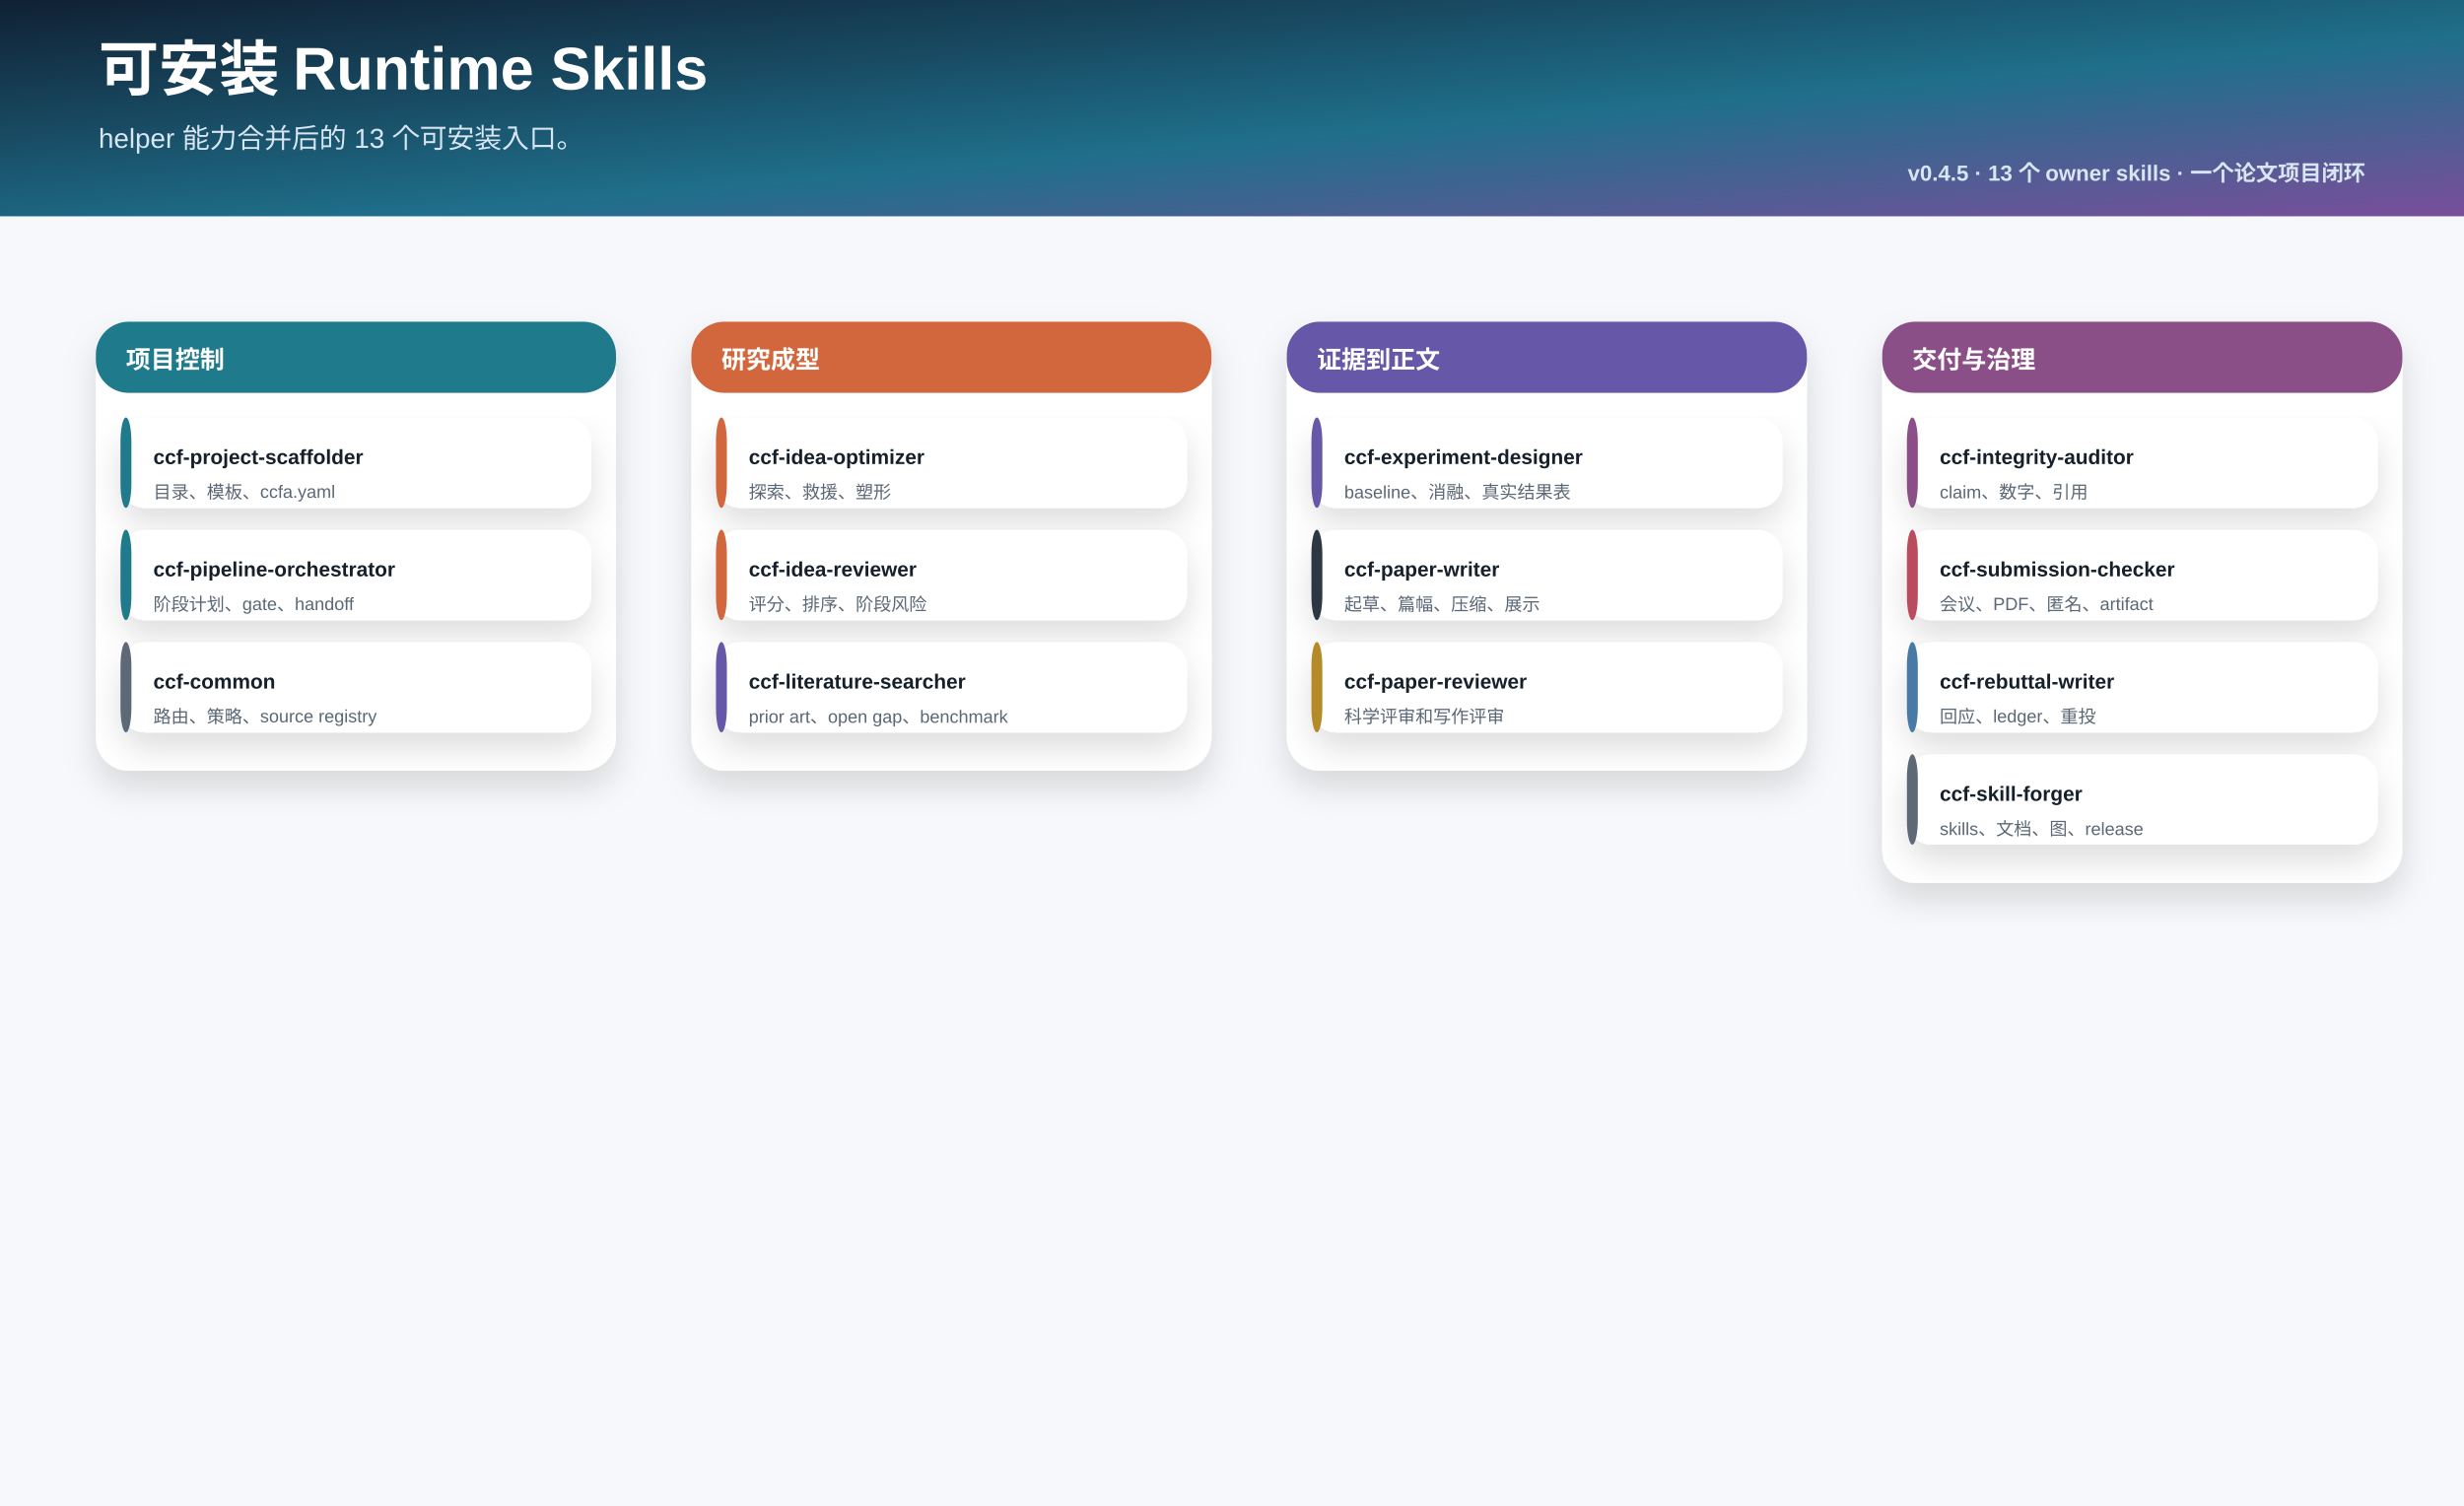
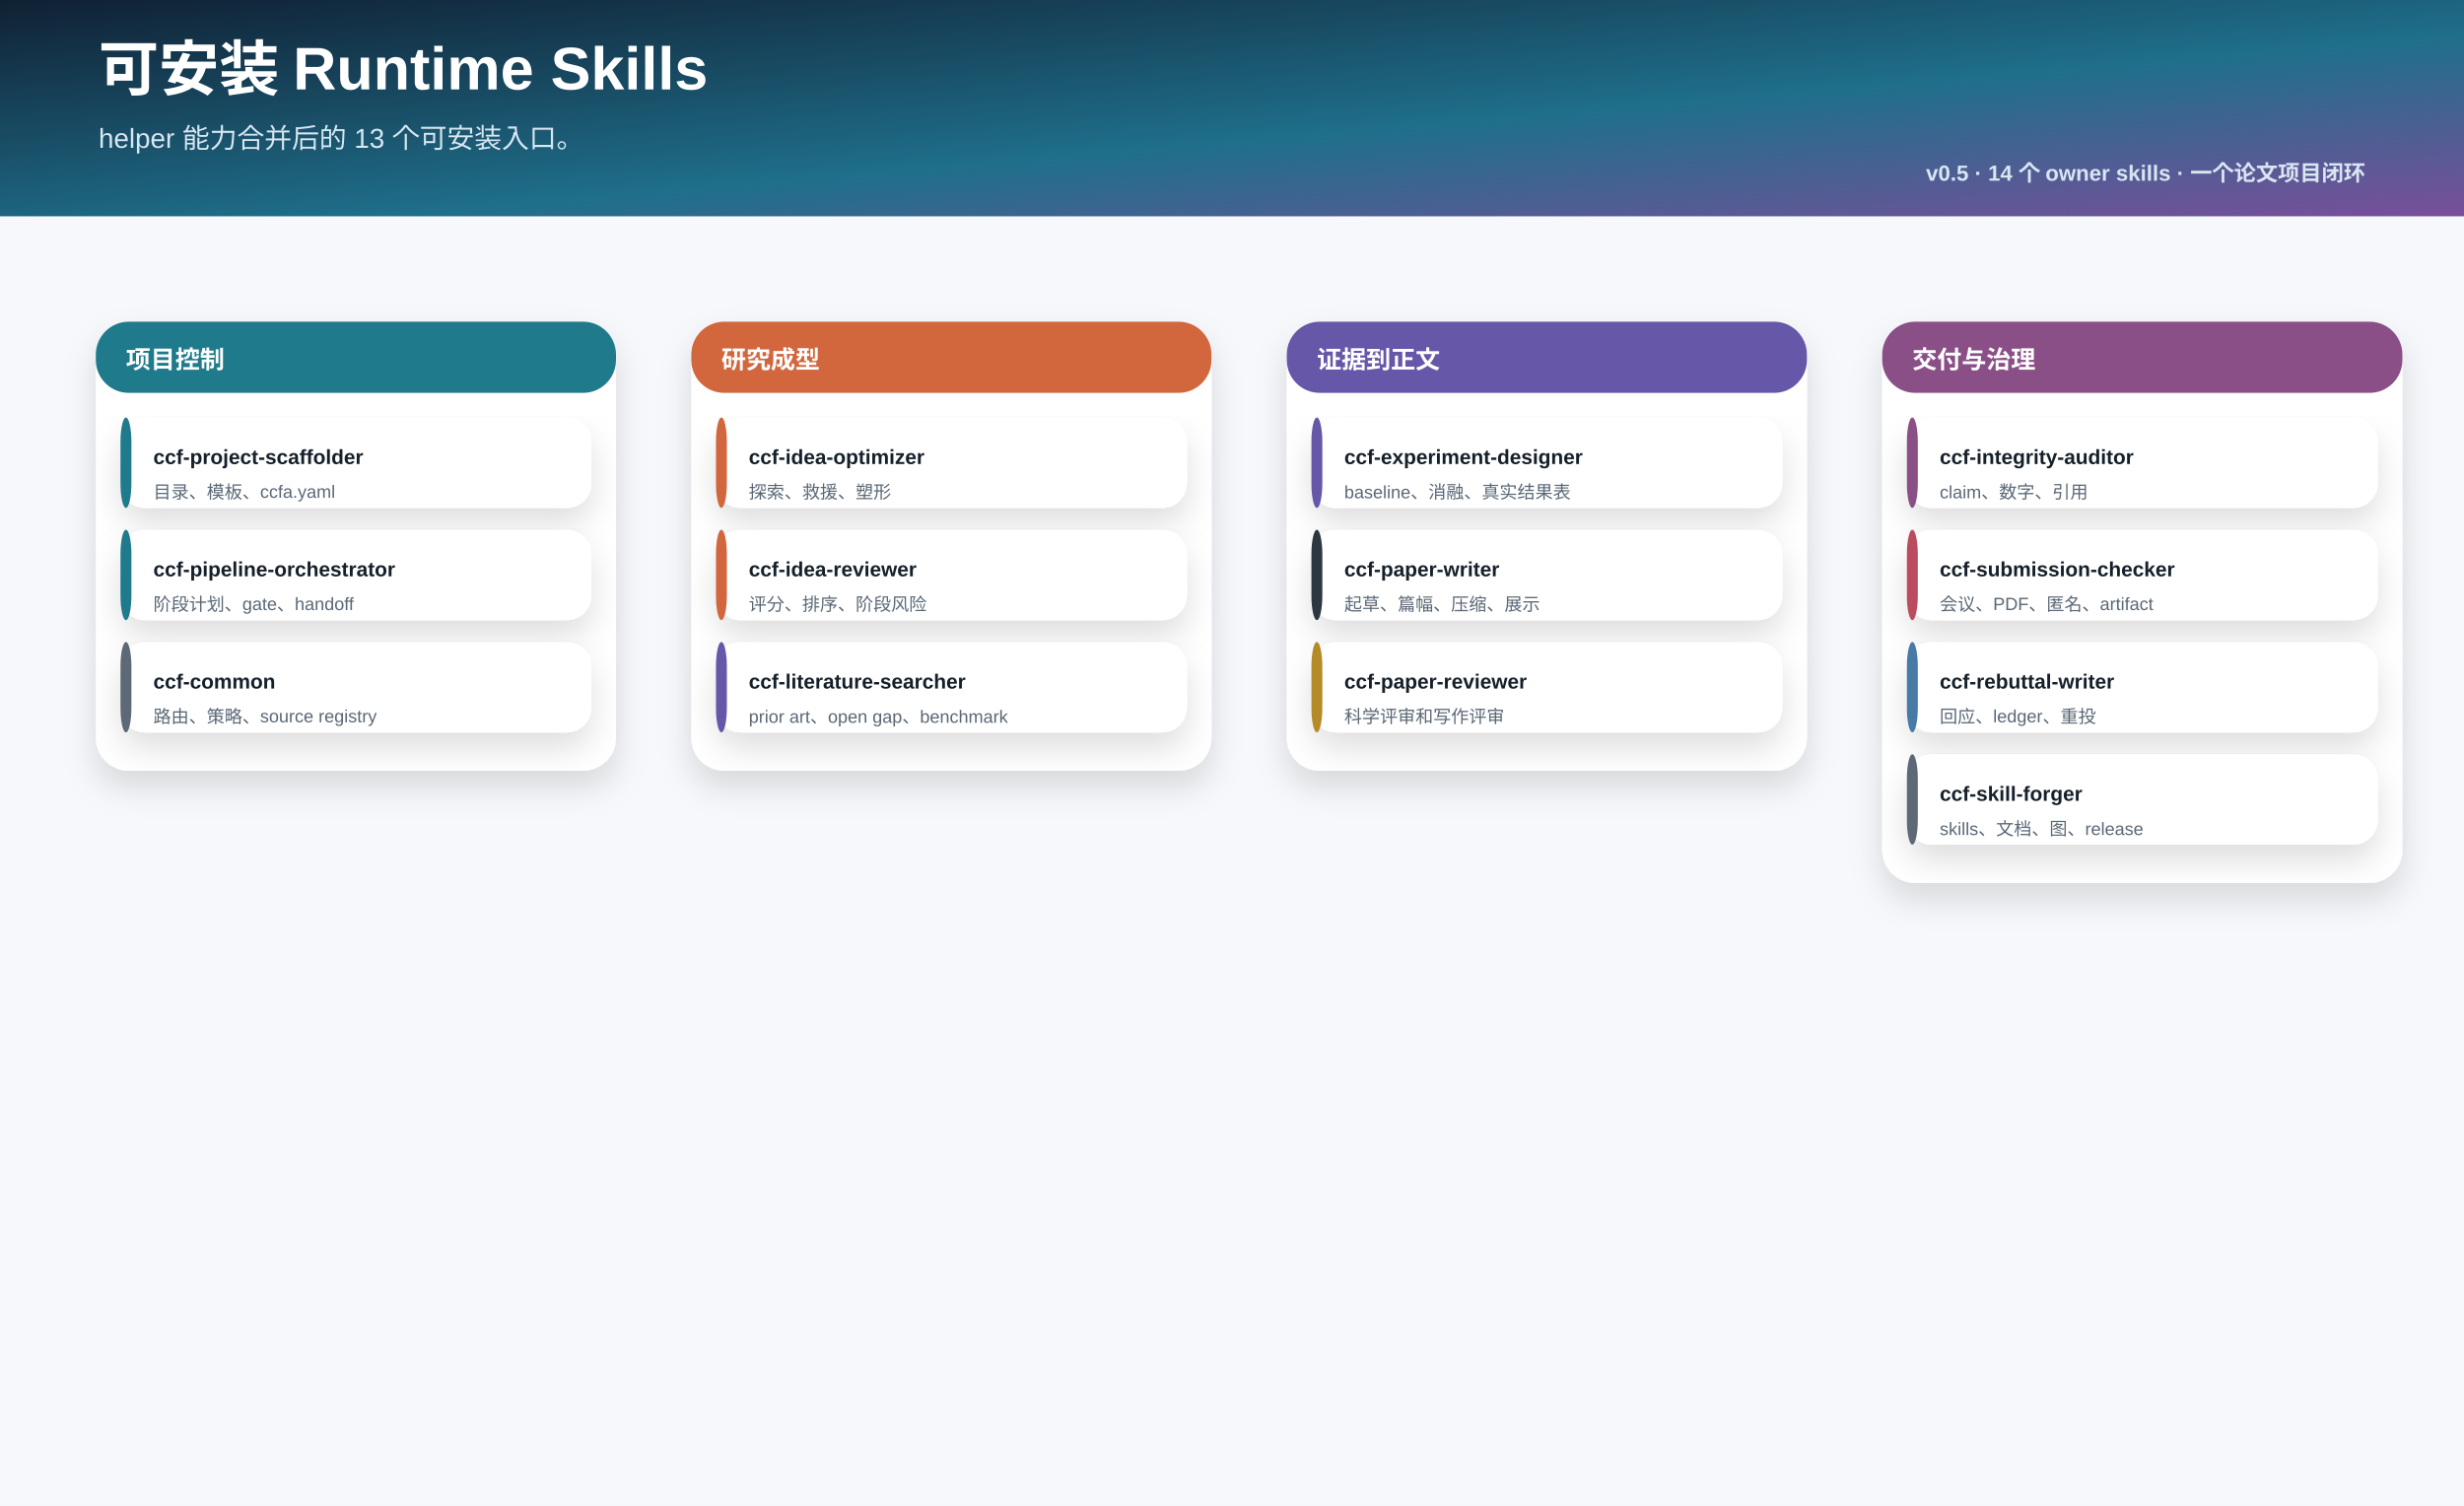
<svg xmlns="http://www.w3.org/2000/svg" width="1800" height="1100" viewBox="0 0 1800 1100">
  <defs>
    <linearGradient id="header" x1="0" y1="0" x2="1" y2="1">
      <stop offset="0" stop-color="#102033" />
      <stop offset="0.58" stop-color="#1F6F8B" />
      <stop offset="1" stop-color="#7A4E9B" />
    </linearGradient>
    <filter id="shadow" x="-20%" y="-20%" width="140%" height="160%">
      <feDropShadow dx="0" dy="12" stdDeviation="12" flood-color="#0B1826" flood-opacity="0.13" />
    </filter>
    <marker id="arrow" markerWidth="13" markerHeight="13" refX="11" refY="6.5" orient="auto">
      <path d="M2,2 L11,6.5 L2,11 Z" fill="#7B8794" />
    </marker>
  </defs>
  <style>text{font-family:Microsoft YaHei, Segoe UI, Arial, sans-serif;dominant-baseline:auto} .mono{font-family:Consolas,Menlo,monospace}</style>
  <rect x="0" y="0" width="1800" height="1100" rx="0" fill="#F6F8FB" stroke="none" stroke-width="2" />
  <rect x="0" y="0" width="1800" height="158" rx="0" fill="url(#header)" stroke="none" stroke-width="2" />
  <text x="72" y="66" font-size="44" font-weight="850" fill="#FFFFFF" text-anchor="start">可安装 Runtime Skills</text>
  <text x="72" y="108" font-size="20" font-weight="500" fill="#D8E6F2" text-anchor="start">helper 能力合并后的 13 个可安装入口。</text>
-   <text x="1728" y="132" font-size="16" font-weight="650" fill="#D8E6F2" text-anchor="end">v0.4.5 · 13 个 owner skills · 一个论文项目闭环</text>
+   <text x="1728" y="132" font-size="16" font-weight="650" fill="#D8E6F2" text-anchor="end">v0.5 · 14 个 owner skills · 一个论文项目闭环</text>
  <rect x="70" y="235" width="380" height="328" rx="24" fill="#FFFFFF" stroke="none" stroke-width="2" filter="url(#shadow)" />
  <rect x="70" y="235" width="380" height="52" rx="24" fill="#1F7A8C" stroke="none" stroke-width="2" />
  <text x="92" y="269" font-size="18" font-weight="820" fill="#FFFFFF" text-anchor="start">项目控制</text>
  <rect x="88" y="305" width="344" height="66" rx="18" fill="#FFFFFF" stroke="none" stroke-width="2" filter="url(#shadow)" />
  <rect x="88" y="305" width="8" height="66" rx="18" fill="#1F7A8C" stroke="none" stroke-width="2" />
  <text x="112" y="339" font-size="15" font-weight="820" fill="#15202B" text-anchor="start">ccf-project-scaffolder</text>
  <text x="112" y="364" font-size="13" font-weight="520" fill="#5A6775" text-anchor="start">目录、模板、ccfa.yaml</text>
  <rect x="88" y="387" width="344" height="66" rx="18" fill="#FFFFFF" stroke="none" stroke-width="2" filter="url(#shadow)" />
  <rect x="88" y="387" width="8" height="66" rx="18" fill="#1F7A8C" stroke="none" stroke-width="2" />
  <text x="112" y="421" font-size="15" font-weight="820" fill="#15202B" text-anchor="start">ccf-pipeline-orchestrator</text>
  <text x="112" y="446" font-size="13" font-weight="520" fill="#5A6775" text-anchor="start">阶段计划、gate、handoff</text>
  <rect x="88" y="469" width="344" height="66" rx="18" fill="#FFFFFF" stroke="none" stroke-width="2" filter="url(#shadow)" />
  <rect x="88" y="469" width="8" height="66" rx="18" fill="#5D6977" stroke="none" stroke-width="2" />
  <text x="112" y="503" font-size="15" font-weight="820" fill="#15202B" text-anchor="start">ccf-common</text>
  <text x="112" y="528" font-size="13" font-weight="520" fill="#5A6775" text-anchor="start">路由、策略、source registry</text>
  <rect x="505" y="235" width="380" height="328" rx="24" fill="#FFFFFF" stroke="none" stroke-width="2" filter="url(#shadow)" />
  <rect x="505" y="235" width="380" height="52" rx="24" fill="#D2673D" stroke="none" stroke-width="2" />
  <text x="527" y="269" font-size="18" font-weight="820" fill="#FFFFFF" text-anchor="start">研究成型</text>
  <rect x="523" y="305" width="344" height="66" rx="18" fill="#FFFFFF" stroke="none" stroke-width="2" filter="url(#shadow)" />
  <rect x="523" y="305" width="8" height="66" rx="18" fill="#D2673D" stroke="none" stroke-width="2" />
  <text x="547" y="339" font-size="15" font-weight="820" fill="#15202B" text-anchor="start">ccf-idea-optimizer</text>
  <text x="547" y="364" font-size="13" font-weight="520" fill="#5A6775" text-anchor="start">探索、救援、塑形</text>
  <rect x="523" y="387" width="344" height="66" rx="18" fill="#FFFFFF" stroke="none" stroke-width="2" filter="url(#shadow)" />
  <rect x="523" y="387" width="8" height="66" rx="18" fill="#D2673D" stroke="none" stroke-width="2" />
  <text x="547" y="421" font-size="15" font-weight="820" fill="#15202B" text-anchor="start">ccf-idea-reviewer</text>
  <text x="547" y="446" font-size="13" font-weight="520" fill="#5A6775" text-anchor="start">评分、排序、阶段风险</text>
  <rect x="523" y="469" width="344" height="66" rx="18" fill="#FFFFFF" stroke="none" stroke-width="2" filter="url(#shadow)" />
  <rect x="523" y="469" width="8" height="66" rx="18" fill="#6657A8" stroke="none" stroke-width="2" />
  <text x="547" y="503" font-size="15" font-weight="820" fill="#15202B" text-anchor="start">ccf-literature-searcher</text>
  <text x="547" y="528" font-size="13" font-weight="520" fill="#5A6775" text-anchor="start">prior art、open gap、benchmark</text>
  <rect x="940" y="235" width="380" height="328" rx="24" fill="#FFFFFF" stroke="none" stroke-width="2" filter="url(#shadow)" />
  <rect x="940" y="235" width="380" height="52" rx="24" fill="#6657A8" stroke="none" stroke-width="2" />
  <text x="962" y="269" font-size="18" font-weight="820" fill="#FFFFFF" text-anchor="start">证据到正文</text>
  <rect x="958" y="305" width="344" height="66" rx="18" fill="#FFFFFF" stroke="none" stroke-width="2" filter="url(#shadow)" />
  <rect x="958" y="305" width="8" height="66" rx="18" fill="#6657A8" stroke="none" stroke-width="2" />
  <text x="982" y="339" font-size="15" font-weight="820" fill="#15202B" text-anchor="start">ccf-experiment-designer</text>
  <text x="982" y="364" font-size="13" font-weight="520" fill="#5A6775" text-anchor="start">baseline、消融、真实结果表</text>
  <rect x="958" y="387" width="344" height="66" rx="18" fill="#FFFFFF" stroke="none" stroke-width="2" filter="url(#shadow)" />
  <rect x="958" y="387" width="8" height="66" rx="18" fill="#2D3742" stroke="none" stroke-width="2" />
  <text x="982" y="421" font-size="15" font-weight="820" fill="#15202B" text-anchor="start">ccf-paper-writer</text>
  <text x="982" y="446" font-size="13" font-weight="520" fill="#5A6775" text-anchor="start">起草、篇幅、压缩、展示</text>
  <rect x="958" y="469" width="344" height="66" rx="18" fill="#FFFFFF" stroke="none" stroke-width="2" filter="url(#shadow)" />
  <rect x="958" y="469" width="8" height="66" rx="18" fill="#B58B2A" stroke="none" stroke-width="2" />
  <text x="982" y="503" font-size="15" font-weight="820" fill="#15202B" text-anchor="start">ccf-paper-reviewer</text>
  <text x="982" y="528" font-size="13" font-weight="520" fill="#5A6775" text-anchor="start">科学评审和写作评审</text>
  <rect x="1375" y="235" width="380" height="410" rx="24" fill="#FFFFFF" stroke="none" stroke-width="2" filter="url(#shadow)" />
  <rect x="1375" y="235" width="380" height="52" rx="24" fill="#8A4F86" stroke="none" stroke-width="2" />
  <text x="1397" y="269" font-size="18" font-weight="820" fill="#FFFFFF" text-anchor="start">交付与治理</text>
  <rect x="1393" y="305" width="344" height="66" rx="18" fill="#FFFFFF" stroke="none" stroke-width="2" filter="url(#shadow)" />
  <rect x="1393" y="305" width="8" height="66" rx="18" fill="#8A4F86" stroke="none" stroke-width="2" />
  <text x="1417" y="339" font-size="15" font-weight="820" fill="#15202B" text-anchor="start">ccf-integrity-auditor</text>
  <text x="1417" y="364" font-size="13" font-weight="520" fill="#5A6775" text-anchor="start">claim、数字、引用</text>
  <rect x="1393" y="387" width="344" height="66" rx="18" fill="#FFFFFF" stroke="none" stroke-width="2" filter="url(#shadow)" />
  <rect x="1393" y="387" width="8" height="66" rx="18" fill="#BA4C5E" stroke="none" stroke-width="2" />
  <text x="1417" y="421" font-size="15" font-weight="820" fill="#15202B" text-anchor="start">ccf-submission-checker</text>
  <text x="1417" y="446" font-size="13" font-weight="520" fill="#5A6775" text-anchor="start">会议、PDF、匿名、artifact</text>
  <rect x="1393" y="469" width="344" height="66" rx="18" fill="#FFFFFF" stroke="none" stroke-width="2" filter="url(#shadow)" />
  <rect x="1393" y="469" width="8" height="66" rx="18" fill="#477AA6" stroke="none" stroke-width="2" />
  <text x="1417" y="503" font-size="15" font-weight="820" fill="#15202B" text-anchor="start">ccf-rebuttal-writer</text>
  <text x="1417" y="528" font-size="13" font-weight="520" fill="#5A6775" text-anchor="start">回应、ledger、重投</text>
  <rect x="1393" y="551" width="344" height="66" rx="18" fill="#FFFFFF" stroke="none" stroke-width="2" filter="url(#shadow)" />
  <rect x="1393" y="551" width="8" height="66" rx="18" fill="#5D6977" stroke="none" stroke-width="2" />
  <text x="1417" y="585" font-size="15" font-weight="820" fill="#15202B" text-anchor="start">ccf-skill-forger</text>
  <text x="1417" y="610" font-size="13" font-weight="520" fill="#5A6775" text-anchor="start">skills、文档、图、release</text>
</svg>
